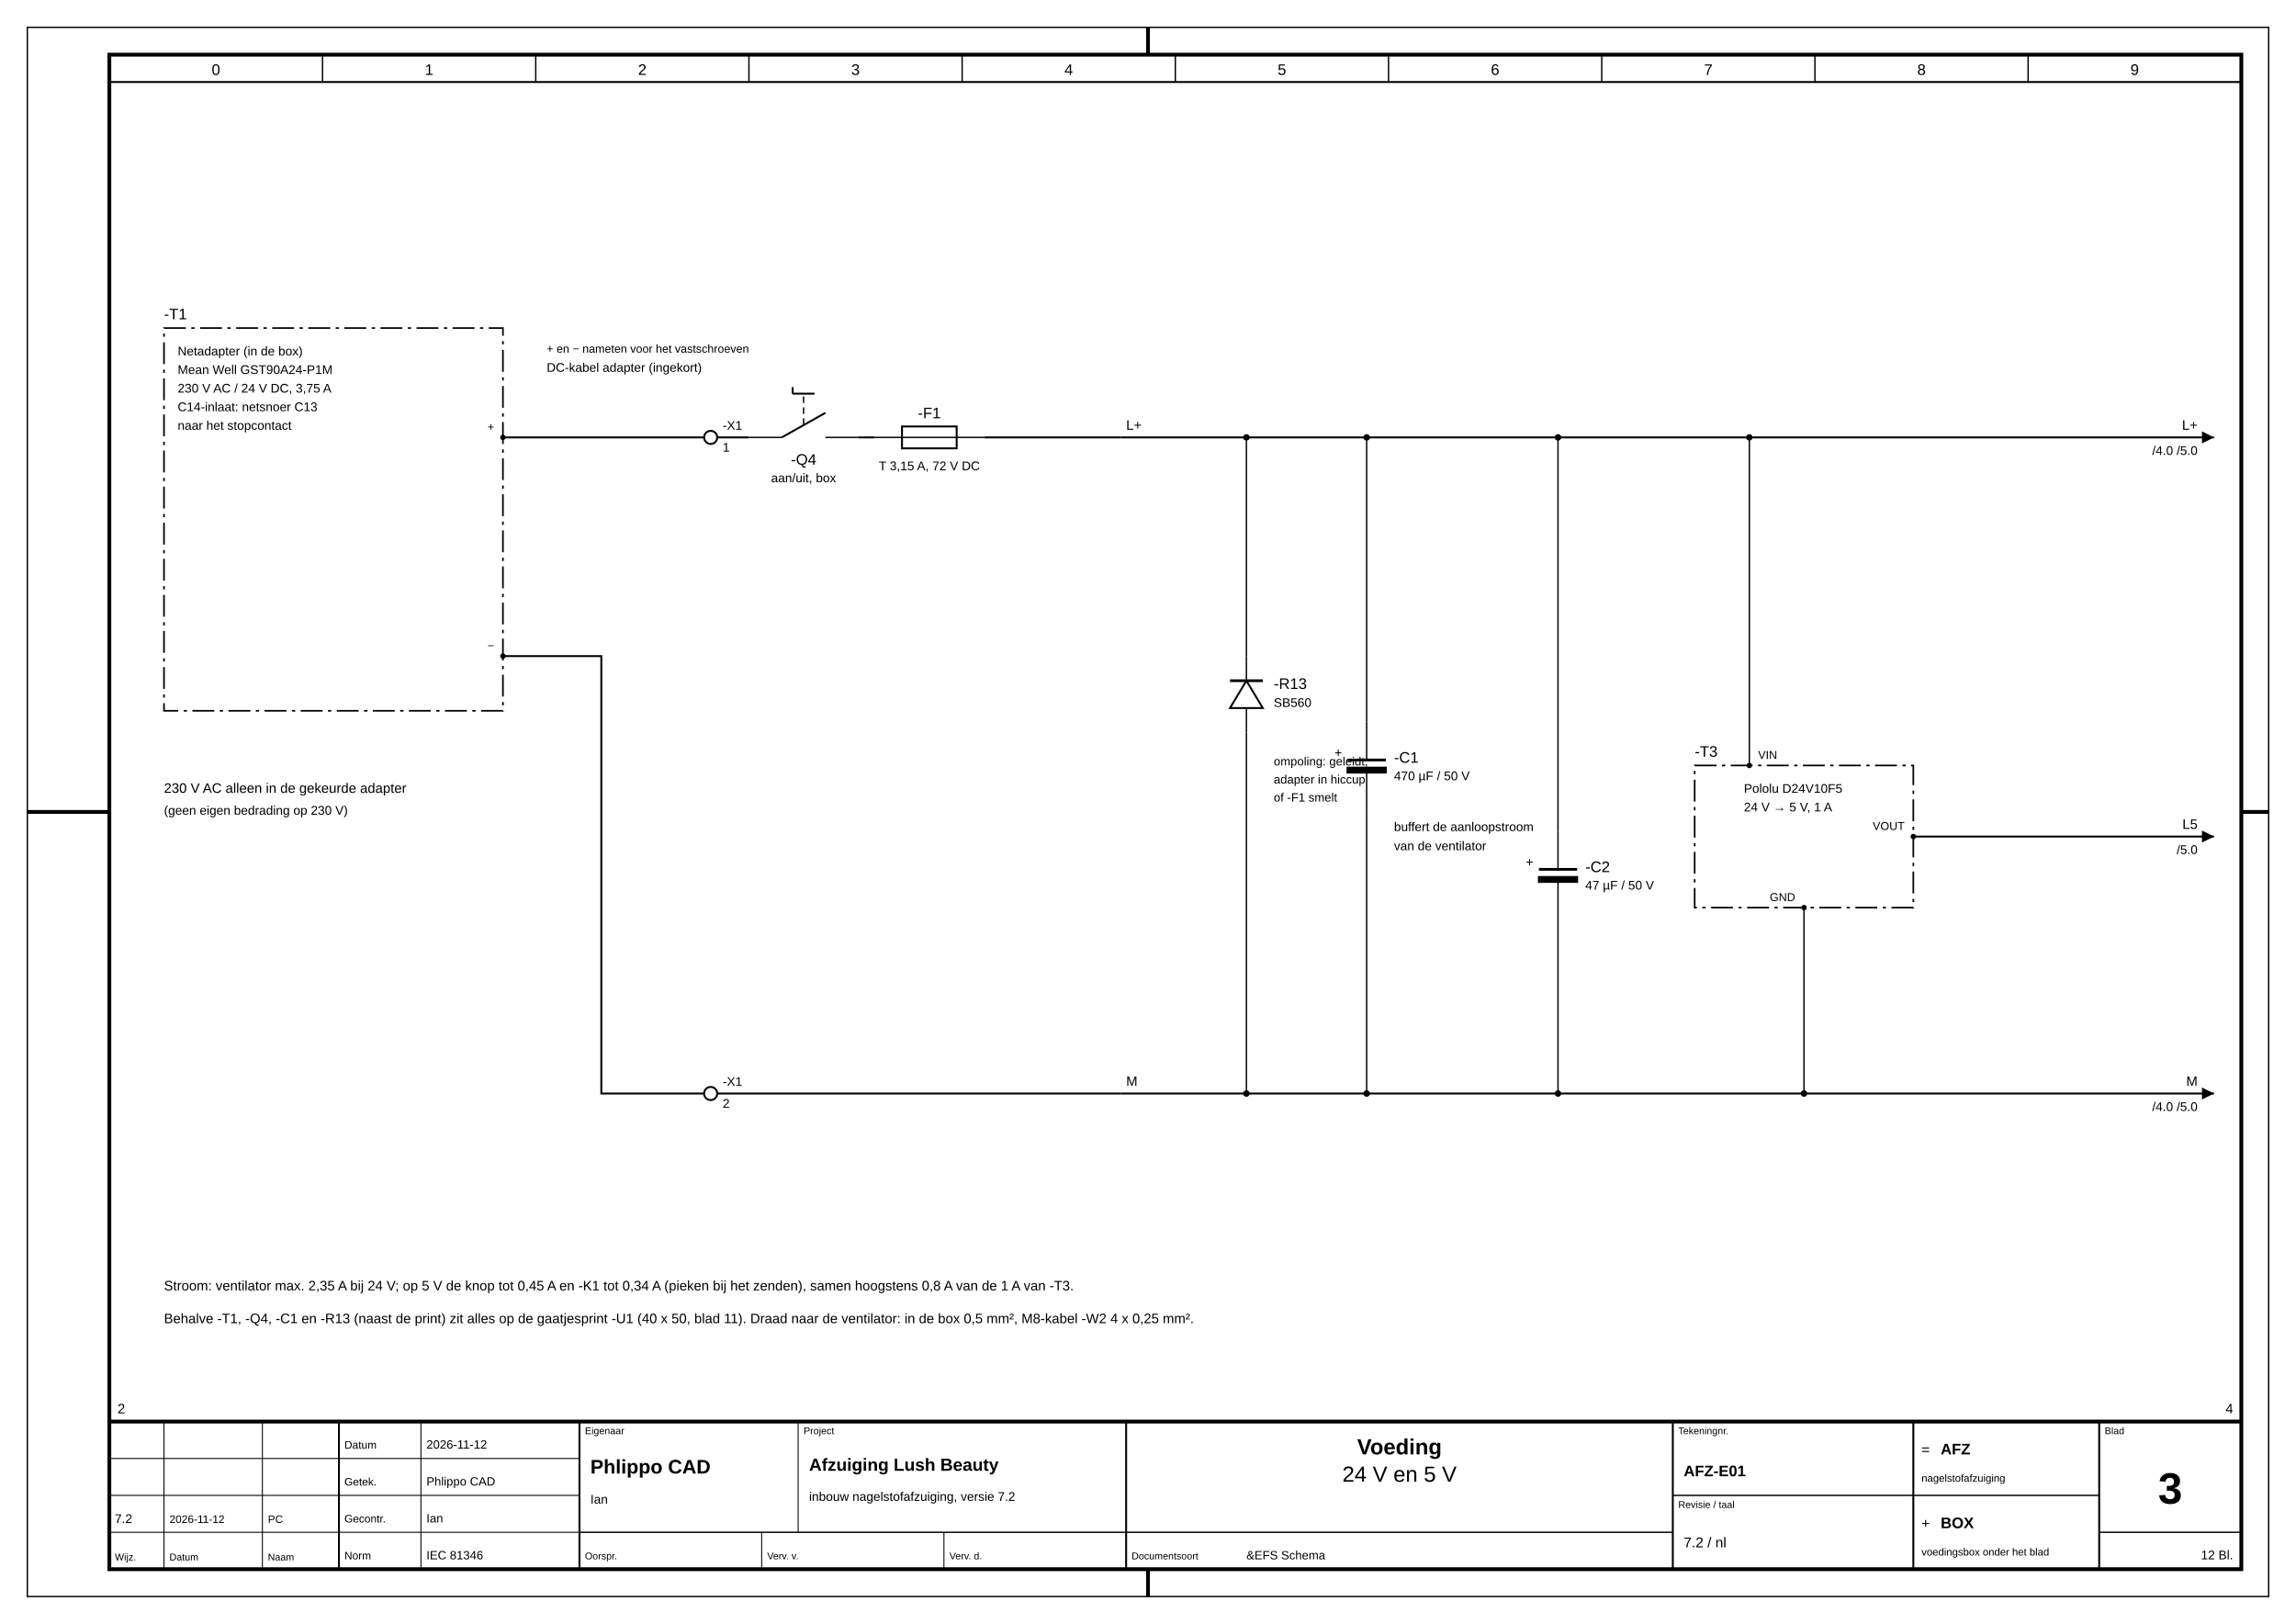
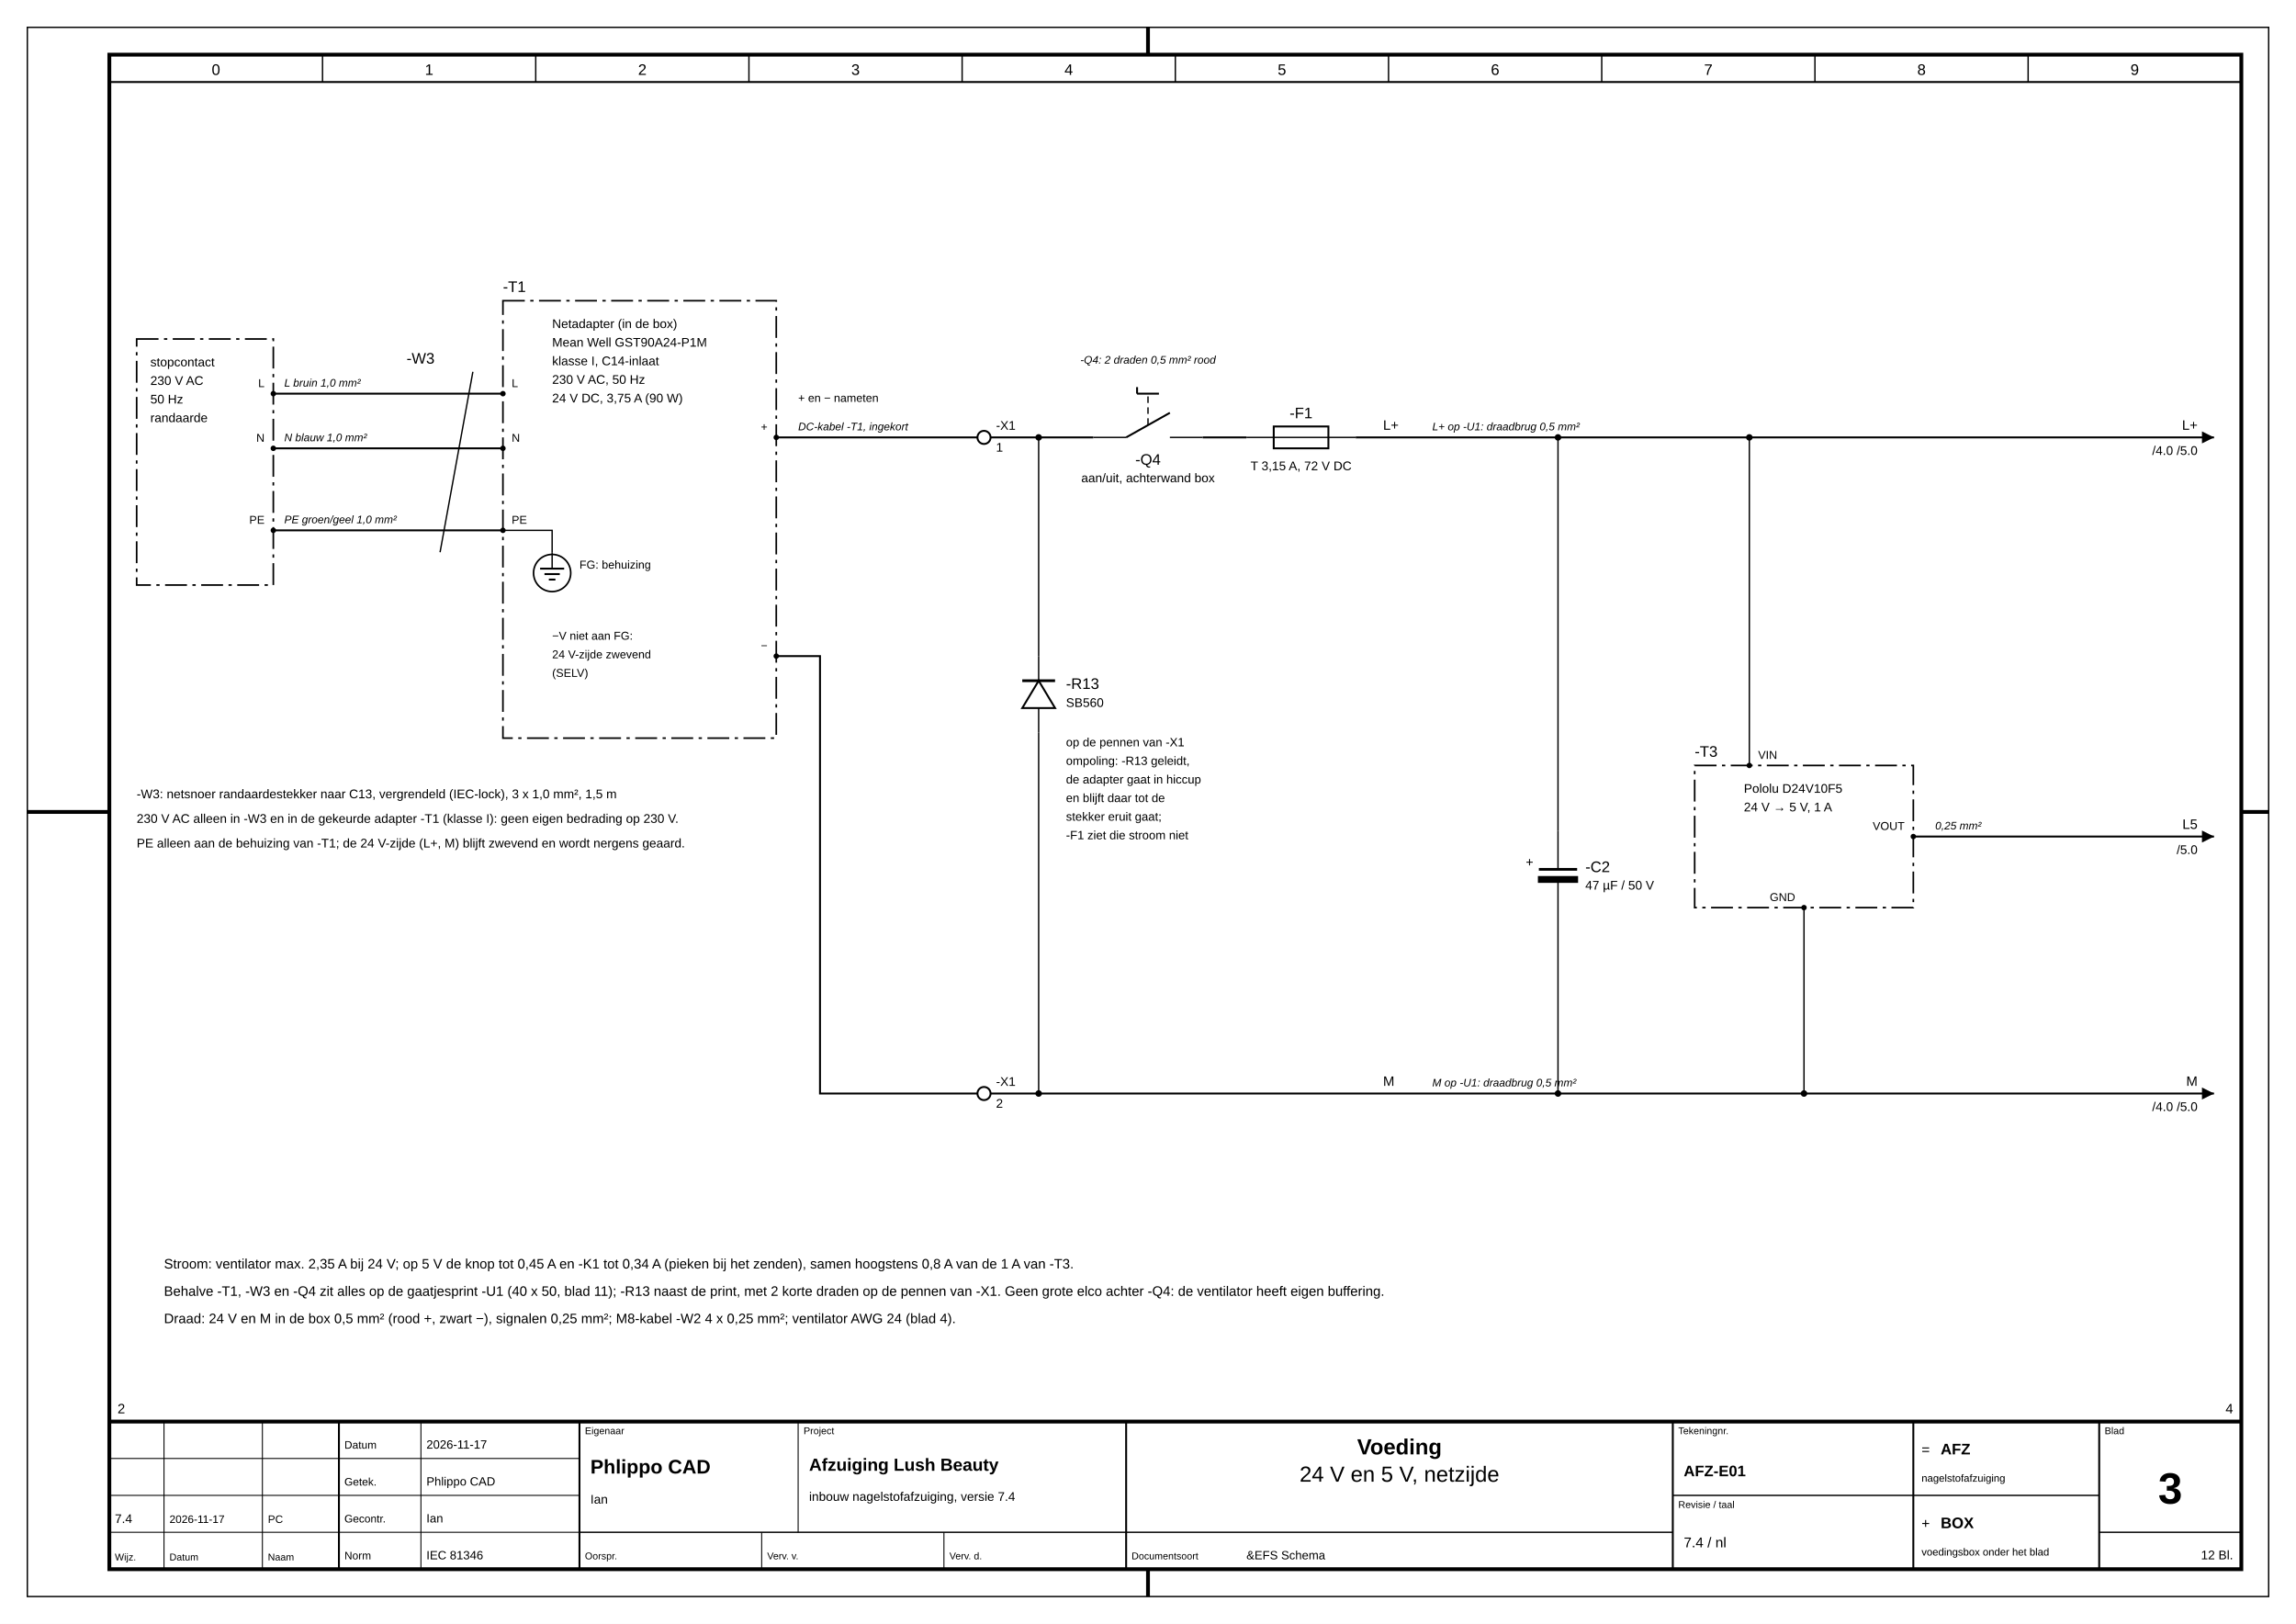
<svg xmlns="http://www.w3.org/2000/svg" viewBox="0 0 420 297" width="420mm" height="297mm" font-family="Arial, Helvetica, sans-serif">
  <rect width="420" height="297" fill="#fff" />
  <rect x="5" y="5" width="410" height="287" fill="none" stroke="#000" stroke-width="0.25" />
  <rect x="20" y="10" width="390" height="277" fill="none" stroke="#000" stroke-width="0.7" />
  <polyline points="210,5 210,10" fill="none" stroke="#000" stroke-width="0.7" />
  <polyline points="210,287 210,292" fill="none" stroke="#000" stroke-width="0.7" />
  <polyline points="5,148.5 20,148.5" fill="none" stroke="#000" stroke-width="0.7" />
  <polyline points="410,148.5 415,148.5" fill="none" stroke="#000" stroke-width="0.7" />
  <polyline points="20,15 410,15" fill="none" stroke="#000" stroke-width="0.35" />
  <text x="39.5" y="13.7" font-size="2.8" text-anchor="middle" fill="#000">0</text>
  <polyline points="59,10 59,15" fill="none" stroke="#000" stroke-width="0.25" />
  <text x="78.5" y="13.7" font-size="2.8" text-anchor="middle" fill="#000">1</text>
  <polyline points="98,10 98,15" fill="none" stroke="#000" stroke-width="0.25" />
  <text x="117.5" y="13.7" font-size="2.8" text-anchor="middle" fill="#000">2</text>
  <polyline points="137,10 137,15" fill="none" stroke="#000" stroke-width="0.25" />
  <text x="156.5" y="13.7" font-size="2.8" text-anchor="middle" fill="#000">3</text>
  <polyline points="176,10 176,15" fill="none" stroke="#000" stroke-width="0.25" />
  <text x="195.5" y="13.7" font-size="2.8" text-anchor="middle" fill="#000">4</text>
  <polyline points="215,10 215,15" fill="none" stroke="#000" stroke-width="0.25" />
  <text x="234.5" y="13.7" font-size="2.8" text-anchor="middle" fill="#000">5</text>
  <polyline points="254,10 254,15" fill="none" stroke="#000" stroke-width="0.25" />
  <text x="273.5" y="13.7" font-size="2.8" text-anchor="middle" fill="#000">6</text>
  <polyline points="293,10 293,15" fill="none" stroke="#000" stroke-width="0.25" />
  <text x="312.5" y="13.7" font-size="2.8" text-anchor="middle" fill="#000">7</text>
  <polyline points="332,10 332,15" fill="none" stroke="#000" stroke-width="0.25" />
  <text x="351.5" y="13.7" font-size="2.8" text-anchor="middle" fill="#000">8</text>
  <polyline points="371,10 371,15" fill="none" stroke="#000" stroke-width="0.25" />
  <text x="390.5" y="13.7" font-size="2.8" text-anchor="middle" fill="#000">9</text>
  <text x="21.5" y="258.5" font-size="2.5" text-anchor="start" fill="#000">2</text>
  <text x="408.5" y="258.5" font-size="2.5" text-anchor="end" fill="#000">4</text>
  <polyline points="20,260 410,260" fill="none" stroke="#000" stroke-width="0.7" />
  <polyline points="20,266.75 62,266.75" fill="none" stroke="#000" stroke-width="0.18" />
  <polyline points="20,273.5 62,273.5" fill="none" stroke="#000" stroke-width="0.18" />
  <polyline points="20,280.25 62,280.25" fill="none" stroke="#000" stroke-width="0.18" />
  <polyline points="30,260 30,287" fill="none" stroke="#000" stroke-width="0.18" />
  <polyline points="48,260 48,287" fill="none" stroke="#000" stroke-width="0.18" />
  <text x="21" y="285.4" font-size="1.8" text-anchor="start" fill="#000">Wijz.</text>
  <text x="31" y="285.4" font-size="1.8" text-anchor="start" fill="#000">Datum</text>
  <text x="49" y="285.4" font-size="1.8" text-anchor="start" fill="#000">Naam</text>
-   <text x="21" y="278.55" font-size="2.3" text-anchor="start" fill="#000">7.2</text>
-   <text x="31" y="278.55" font-size="2" text-anchor="start" fill="#000">2026-11-12</text>
+   <text x="21" y="278.55" font-size="2.3" text-anchor="start" fill="#000">7.4</text>
+   <text x="31" y="278.55" font-size="2" text-anchor="start" fill="#000">2026-11-17</text>
  <text x="49" y="278.55" font-size="2" text-anchor="start" fill="#000">PC</text>
  <polyline points="62,260 62,287" fill="none" stroke="#000" stroke-width="0.35" />
  <polyline points="62,266.75 106,266.75" fill="none" stroke="#000" stroke-width="0.18" />
  <polyline points="62,273.5 106,273.5" fill="none" stroke="#000" stroke-width="0.18" />
  <polyline points="62,280.25 106,280.25" fill="none" stroke="#000" stroke-width="0.18" />
  <polyline points="77,260 77,287" fill="none" stroke="#000" stroke-width="0.18" />
  <text x="63" y="264.95" font-size="2" text-anchor="start" fill="#000">Datum</text>
-   <text x="78" y="264.95" font-size="2.2" text-anchor="start" fill="#000">2026-11-12</text>
+   <text x="78" y="264.95" font-size="2.2" text-anchor="start" fill="#000">2026-11-17</text>
  <text x="63" y="271.7" font-size="2" text-anchor="start" fill="#000">Getek.</text>
  <text x="78" y="271.7" font-size="2.2" text-anchor="start" fill="#000">Phlippo CAD</text>
  <text x="63" y="278.45" font-size="2" text-anchor="start" fill="#000">Gecontr.</text>
  <text x="78" y="278.45" font-size="2.2" text-anchor="start" fill="#000">Ian</text>
  <text x="63" y="285.2" font-size="2" text-anchor="start" fill="#000">Norm</text>
  <text x="78" y="285.2" font-size="2.2" text-anchor="start" fill="#000">IEC 81346</text>
  <polyline points="106,260 106,287" fill="none" stroke="#000" stroke-width="0.35" />
  <polyline points="106,280.25 206,280.25" fill="none" stroke="#000" stroke-width="0.25" />
  <polyline points="146,260 146,280.25" fill="none" stroke="#000" stroke-width="0.18" />
  <text x="107" y="262.3" font-size="1.8" text-anchor="start" fill="#000">Eigenaar</text>
  <text x="108" y="269.5" font-size="3.6" text-anchor="start" fill="#000" font-weight="700">Phlippo CAD</text>
  <text x="108" y="275" font-size="2.3" text-anchor="start" fill="#000">Ian</text>
  <text x="147" y="262.3" font-size="1.8" text-anchor="start" fill="#000">Project</text>
  <text x="148" y="269" font-size="3.2" text-anchor="start" fill="#000" font-weight="700">Afzuiging Lush Beauty</text>
-   <text x="148" y="274.5" font-size="2.3" text-anchor="start" fill="#000">inbouw nagelstofafzuiging, versie 7.2</text>
+   <text x="148" y="274.5" font-size="2.3" text-anchor="start" fill="#000">inbouw nagelstofafzuiging, versie 7.4</text>
  <text x="107" y="285.2" font-size="1.8" text-anchor="start" fill="#000">Oorspr.</text>
  <text x="118" y="285.2" font-size="2" text-anchor="start" fill="#000" />
  <polyline points="139.33,280.25 139.33,287" fill="none" stroke="#000" stroke-width="0.18" />
  <text x="140.33" y="285.2" font-size="1.8" text-anchor="start" fill="#000">Verv. v.</text>
  <text x="151.33" y="285.2" font-size="2" text-anchor="start" fill="#000" />
  <polyline points="172.67,280.25 172.67,287" fill="none" stroke="#000" stroke-width="0.18" />
  <text x="173.67" y="285.2" font-size="1.8" text-anchor="start" fill="#000">Verv. d.</text>
  <text x="184.67" y="285.2" font-size="2" text-anchor="start" fill="#000" />
  <polyline points="206,260 206,287" fill="none" stroke="#000" stroke-width="0.35" />
  <polyline points="206,280.25 306,280.25" fill="none" stroke="#000" stroke-width="0.25" />
  <text x="256" y="266" font-size="4" text-anchor="middle" fill="#000" font-weight="700">Voeding</text>
-   <text x="256" y="271" font-size="4" text-anchor="middle" fill="#000">24 V en 5 V</text>
+   <text x="256" y="271" font-size="4" text-anchor="middle" fill="#000">24 V en 5 V, netzijde</text>
  <text x="207" y="285.2" font-size="1.8" text-anchor="start" fill="#000">Documentsoort</text>
  <text x="228" y="285.2" font-size="2.2" text-anchor="start" fill="#000">&amp;EFS  Schema</text>
  <polyline points="306,260 306,287" fill="none" stroke="#000" stroke-width="0.35" />
  <polyline points="306,273.5 350,273.5" fill="none" stroke="#000" stroke-width="0.25" />
  <text x="307" y="262.3" font-size="1.8" text-anchor="start" fill="#000">Tekeningnr.</text>
  <text x="308" y="270" font-size="2.8" text-anchor="start" fill="#000" font-weight="700">AFZ-E01</text>
  <text x="307" y="275.8" font-size="1.8" text-anchor="start" fill="#000">Revisie / taal</text>
-   <text x="308" y="283" font-size="2.6" text-anchor="start" fill="#000">7.2 / nl</text>
+   <text x="308" y="283" font-size="2.6" text-anchor="start" fill="#000">7.4 / nl</text>
  <polyline points="350,260 350,287" fill="none" stroke="#000" stroke-width="0.35" />
  <polyline points="350,273.5 384,273.5" fill="none" stroke="#000" stroke-width="0.25" />
  <text x="351.5" y="266" font-size="2.6" text-anchor="start" fill="#000">=</text>
  <text x="355" y="266" font-size="2.8" text-anchor="start" fill="#000" font-weight="700">AFZ</text>
  <text x="351.5" y="271" font-size="1.9" text-anchor="start" fill="#000">nagelstofafzuiging</text>
  <text x="351.5" y="279.5" font-size="2.6" text-anchor="start" fill="#000">+</text>
  <text x="355" y="279.5" font-size="2.8" text-anchor="start" fill="#000" font-weight="700">BOX</text>
  <text x="351.5" y="284.5" font-size="1.9" text-anchor="start" fill="#000">voedingsbox onder het blad</text>
  <polyline points="384,260 384,287" fill="none" stroke="#000" stroke-width="0.35" />
  <polyline points="384,280.25 410,280.25" fill="none" stroke="#000" stroke-width="0.25" />
  <text x="385" y="262.3" font-size="1.8" text-anchor="start" fill="#000">Blad</text>
  <text x="397" y="275" font-size="8" text-anchor="middle" fill="#000" font-weight="700">3</text>
  <text x="408.5" y="285.2" font-size="2.3" text-anchor="end" fill="#000">12 Bl.</text>
-   <rect x="30" y="60" width="62" height="70" fill="none" stroke="#000" stroke-width="0.3" stroke-dasharray="4 1 0.6 1" />
-   <text x="30" y="58.4" font-size="2.8" text-anchor="start" fill="#000">-T1</text>
-   <text x="32.5" y="65" font-size="2.3" text-anchor="start" fill="#000">Netadapter (in de box)</text>
-   <text x="32.5" y="68.4" font-size="2.3" text-anchor="start" fill="#000">Mean Well GST90A24-P1M</text>
-   <text x="32.5" y="71.8" font-size="2.3" text-anchor="start" fill="#000">230 V AC / 24 V DC, 3,75 A</text>
-   <text x="32.5" y="75.2" font-size="2.3" text-anchor="start" fill="#000">C14-inlaat: netsnoer C13</text>
-   <text x="32.5" y="78.6" font-size="2.3" text-anchor="start" fill="#000">naar het stopcontact</text>
-   <circle cx="92" cy="80" r="0.5" fill="#000" />
-   <text x="90.4" y="78.8" font-size="2.1" text-anchor="end" fill="#000">+</text>
-   <circle cx="92" cy="120" r="0.5" fill="#000" />
-   <text x="90.4" y="118.8" font-size="2.1" text-anchor="end" fill="#000">−</text>
-   <text x="30" y="145" font-size="2.5" text-anchor="start" fill="#000">230 V AC alleen in de gekeurde adapter</text>
-   <text x="30" y="149" font-size="2.3" text-anchor="start" fill="#000">(geen eigen bedrading op 230 V)</text>
-   <polyline points="92,80 128.8,80" fill="none" stroke="#000" stroke-width="0.35" />
-   <polyline points="92,120 110,120 110,200 128.8,200" fill="none" stroke="#000" stroke-width="0.35" />
-   <circle cx="130" cy="80" r="1.2" fill="#fff" stroke="#000" stroke-width="0.35" />
-   <text x="132.2" y="78.6" font-size="2.3" text-anchor="start" fill="#000">-X1</text>
-   <text x="132.2" y="82.6" font-size="2.3" text-anchor="start" fill="#000">1</text>
-   <circle cx="130" cy="200" r="1.2" fill="#fff" stroke="#000" stroke-width="0.35" />
-   <text x="132.2" y="198.6" font-size="2.3" text-anchor="start" fill="#000">-X1</text>
-   <text x="132.2" y="202.6" font-size="2.3" text-anchor="start" fill="#000">2</text>
-   <text x="100" y="68" font-size="2.3" text-anchor="start" fill="#000">DC-kabel adapter (ingekort)</text>
-   <polyline points="131.2,80 137,80" fill="none" stroke="#000" stroke-width="0.35" />
-   <polyline points="137,80 143,80" fill="none" stroke="#000" stroke-width="0.25" />
-   <polyline points="143,80 151,75.5" fill="none" stroke="#000" stroke-width="0.35" />
-   <polyline points="151,80 157,80" fill="none" stroke="#000" stroke-width="0.25" />
-   <polyline points="147,77.7 147,72" fill="none" stroke="#000" stroke-width="0.25" stroke-dasharray="1.2 0.8" />
-   <polyline points="145,72 149,72" fill="none" stroke="#000" stroke-width="0.35" />
-   <polyline points="145,72 145,70.8" fill="none" stroke="#000" stroke-width="0.35" />
-   <text x="147" y="85" font-size="2.8" text-anchor="middle" fill="#000">-Q4</text>
-   <text x="147" y="88.2" font-size="2.3" text-anchor="middle" fill="#000">aan/uit, box</text>
-   <polyline points="157,80 160,80" fill="none" stroke="#000" stroke-width="0.35" />
-   <polyline points="160,80 165,80" fill="none" stroke="#000" stroke-width="0.25" />
-   <rect x="165" y="78" width="10" height="4" fill="none" stroke="#000" stroke-width="0.35" />
-   <polyline points="165,80 175,80" fill="none" stroke="#000" stroke-width="0.25" />
-   <polyline points="175,80 180,80" fill="none" stroke="#000" stroke-width="0.25" />
-   <text x="170" y="76.5" font-size="2.8" text-anchor="middle" fill="#000">-F1</text>
-   <text x="170" y="86" font-size="2.3" text-anchor="middle" fill="#000">T 3,15 A, 72 V DC</text>
-   <polyline points="180,80 205,80" fill="none" stroke="#000" stroke-width="0.35" />
-   <polyline points="131.2,200 205,200" fill="none" stroke="#000" stroke-width="0.35" />
-   <polyline points="205,80 405,80" fill="none" stroke="#000" stroke-width="0.35" />
-   <text x="206" y="78.6" font-size="2.5" text-anchor="start" fill="#000">L+</text>
+   <rect x="25" y="62" width="25" height="45" fill="none" stroke="#000" stroke-width="0.3" stroke-dasharray="4 1 0.6 1" />
+   <text x="25" y="60.4" font-size="2.8" text-anchor="start" fill="#000" />
+   <text x="27.5" y="67" font-size="2.3" text-anchor="start" fill="#000">stopcontact</text>
+   <text x="27.5" y="70.4" font-size="2.3" text-anchor="start" fill="#000">230 V AC</text>
+   <text x="27.5" y="73.8" font-size="2.3" text-anchor="start" fill="#000">50 Hz</text>
+   <text x="27.5" y="77.2" font-size="2.3" text-anchor="start" fill="#000">randaarde</text>
+   <circle cx="50" cy="72" r="0.5" fill="#000" />
+   <text x="48.4" y="70.8" font-size="2.1" text-anchor="end" fill="#000">L</text>
+   <circle cx="50" cy="82" r="0.5" fill="#000" />
+   <text x="48.4" y="80.8" font-size="2.1" text-anchor="end" fill="#000">N</text>
+   <circle cx="50" cy="97" r="0.5" fill="#000" />
+   <text x="48.4" y="95.8" font-size="2.1" text-anchor="end" fill="#000">PE</text>
+   <polyline points="50,72 92,72" fill="none" stroke="#000" stroke-width="0.35" />
+   <text x="52" y="70.7" font-size="2" text-anchor="start" fill="#000" font-style="italic">L  bruin  1,0 mm²</text>
+   <polyline points="50,82 92,82" fill="none" stroke="#000" stroke-width="0.35" />
+   <text x="52" y="80.7" font-size="2" text-anchor="start" fill="#000" font-style="italic">N  blauw  1,0 mm²</text>
+   <polyline points="50,97 92,97" fill="none" stroke="#000" stroke-width="0.35" />
+   <text x="52" y="95.7" font-size="2" text-anchor="start" fill="#000" font-style="italic">PE  groen/geel  1,0 mm²</text>
+   <polyline points="80.5,101 86.5,68" fill="none" stroke="#000" stroke-width="0.25" />
+   <text x="79.5" y="66.5" font-size="2.8" text-anchor="end" fill="#000">-W3</text>
+   <rect x="92" y="55" width="50" height="80" fill="none" stroke="#000" stroke-width="0.3" stroke-dasharray="4 1 0.6 1" />
+   <text x="92" y="53.4" font-size="2.8" text-anchor="start" fill="#000">-T1</text>
+   <text x="101" y="60" font-size="2.3" text-anchor="start" fill="#000">Netadapter (in de box)</text>
+   <text x="101" y="63.4" font-size="2.3" text-anchor="start" fill="#000">Mean Well GST90A24-P1M</text>
+   <text x="101" y="66.8" font-size="2.3" text-anchor="start" fill="#000">klasse I, C14-inlaat</text>
+   <text x="101" y="70.2" font-size="2.3" text-anchor="start" fill="#000">230 V AC, 50 Hz</text>
+   <text x="101" y="73.6" font-size="2.3" text-anchor="start" fill="#000">24 V DC, 3,75 A (90 W)</text>
+   <circle cx="92" cy="72" r="0.5" fill="#000" />
+   <text x="93.6" y="70.8" font-size="2.1" text-anchor="start" fill="#000">L</text>
+   <circle cx="92" cy="82" r="0.5" fill="#000" />
+   <text x="93.6" y="80.8" font-size="2.1" text-anchor="start" fill="#000">N</text>
+   <circle cx="92" cy="97" r="0.5" fill="#000" />
+   <text x="93.6" y="95.8" font-size="2.1" text-anchor="start" fill="#000">PE</text>
+   <circle cx="142" cy="80" r="0.5" fill="#000" />
+   <text x="140.4" y="78.8" font-size="2.1" text-anchor="end" fill="#000">+</text>
+   <circle cx="142" cy="120" r="0.5" fill="#000" />
+   <text x="140.4" y="118.8" font-size="2.1" text-anchor="end" fill="#000">−</text>
+   <polyline points="92,97 101,97 101,101" fill="none" stroke="#000" stroke-width="0.25" />
+   <polyline points="101,101 101,104" fill="none" stroke="#000" stroke-width="0.25" />
+   <polyline points="98.8,104 103.2,104" fill="none" stroke="#000" stroke-width="0.35" />
+   <polyline points="99.6,105 102.4,105" fill="none" stroke="#000" stroke-width="0.35" />
+   <polyline points="100.4,106 101.6,106" fill="none" stroke="#000" stroke-width="0.35" />
+   <circle cx="101" cy="104.8" r="3.4" fill="none" stroke="#000" stroke-width="0.3" />
+   <text x="106" y="104" font-size="2.1" text-anchor="start" fill="#000">FG: behuizing</text>
+   <text x="101" y="117" font-size="2.1" text-anchor="start" fill="#000">−V niet aan FG:</text>
+   <text x="101" y="120.4" font-size="2.1" text-anchor="start" fill="#000">24 V-zijde zwevend</text>
+   <text x="101" y="123.8" font-size="2.1" text-anchor="start" fill="#000">(SELV)</text>
+   <text x="25" y="146" font-size="2.3" text-anchor="start" fill="#000">-W3: netsnoer randaardestekker naar C13, vergrendeld (IEC-lock), 3 x 1,0 mm², 1,5 m</text>
+   <text x="25" y="150.5" font-size="2.3" text-anchor="start" fill="#000">230 V AC alleen in -W3 en in de gekeurde adapter -T1 (klasse I): geen eigen bedrading op 230 V.</text>
+   <text x="25" y="155" font-size="2.3" text-anchor="start" fill="#000">PE alleen aan de behuizing van -T1; de 24 V-zijde (L+, M) blijft zwevend en wordt nergens geaard.</text>
+   <polyline points="142,80 178.8,80" fill="none" stroke="#000" stroke-width="0.35" />
+   <polyline points="142,120 150,120 150,200 178.8,200" fill="none" stroke="#000" stroke-width="0.35" />
+   <text x="146" y="73.5" font-size="2.1" text-anchor="start" fill="#000">+ en − nameten</text>
+   <text x="146" y="78.7" font-size="2" text-anchor="start" fill="#000" font-style="italic">DC-kabel -T1, ingekort</text>
+   <circle cx="180" cy="80" r="1.2" fill="#fff" stroke="#000" stroke-width="0.35" />
+   <text x="182.2" y="78.6" font-size="2.3" text-anchor="start" fill="#000">-X1</text>
+   <text x="182.2" y="82.6" font-size="2.3" text-anchor="start" fill="#000">1</text>
+   <circle cx="180" cy="200" r="1.2" fill="#fff" stroke="#000" stroke-width="0.35" />
+   <text x="182.2" y="198.6" font-size="2.3" text-anchor="start" fill="#000">-X1</text>
+   <text x="182.2" y="202.6" font-size="2.3" text-anchor="start" fill="#000">2</text>
+   <polyline points="181.2,80 200,80" fill="none" stroke="#000" stroke-width="0.35" />
+   <circle cx="190" cy="80" r="0.6" fill="#000" />
+   <polyline points="190,80 190,120" fill="none" stroke="#000" stroke-width="0.25" />
+   <polyline points="190,120 190,124.5" fill="none" stroke="#000" stroke-width="0.25" />
+   <polyline points="187,124.5 193,124.5" fill="none" stroke="#000" stroke-width="0.5" />
+   <polygon points="190,124.5 187,129.5 193,129.5" fill="none" stroke="#000" stroke-width="0.35" />
+   <polyline points="190,129.5 190,134" fill="none" stroke="#000" stroke-width="0.25" />
+   <text x="195" y="126" font-size="2.8" text-anchor="start" fill="#000">-R13</text>
+   <text x="195" y="129.3" font-size="2.3" text-anchor="start" fill="#000">SB560</text>
+   <polyline points="190,134 190,200" fill="none" stroke="#000" stroke-width="0.25" />
+   <circle cx="190" cy="200" r="0.6" fill="#000" />
+   <text x="195" y="136.5" font-size="2.2" text-anchor="start" fill="#000">op de pennen van -X1</text>
+   <text x="195" y="139.9" font-size="2.2" text-anchor="start" fill="#000">ompoling: -R13 geleidt,</text>
+   <text x="195" y="143.3" font-size="2.2" text-anchor="start" fill="#000">de adapter gaat in hiccup</text>
+   <text x="195" y="146.7" font-size="2.2" text-anchor="start" fill="#000">en blijft daar tot de</text>
+   <text x="195" y="150.1" font-size="2.2" text-anchor="start" fill="#000">stekker eruit gaat;</text>
+   <text x="195" y="153.5" font-size="2.2" text-anchor="start" fill="#000">-F1 ziet die stroom niet</text>
+   <polyline points="200,80 206,80" fill="none" stroke="#000" stroke-width="0.25" />
+   <polyline points="206,80 214,75.5" fill="none" stroke="#000" stroke-width="0.35" />
+   <polyline points="214,80 220,80" fill="none" stroke="#000" stroke-width="0.25" />
+   <polyline points="210,77.7 210,72" fill="none" stroke="#000" stroke-width="0.25" stroke-dasharray="1.2 0.8" />
+   <polyline points="208,72 212,72" fill="none" stroke="#000" stroke-width="0.35" />
+   <polyline points="208,72 208,70.8" fill="none" stroke="#000" stroke-width="0.35" />
+   <text x="210" y="85" font-size="2.8" text-anchor="middle" fill="#000">-Q4</text>
+   <text x="210" y="88.2" font-size="2.3" text-anchor="middle" fill="#000">aan/uit, achterwand box</text>
+   <polyline points="220,80 228,80" fill="none" stroke="#000" stroke-width="0.35" />
+   <text x="210" y="66.5" font-size="2" text-anchor="middle" fill="#000" font-style="italic">-Q4: 2 draden 0,5 mm² rood</text>
+   <polyline points="228,80 233,80" fill="none" stroke="#000" stroke-width="0.25" />
+   <rect x="233" y="78" width="10" height="4" fill="none" stroke="#000" stroke-width="0.35" />
+   <polyline points="233,80 243,80" fill="none" stroke="#000" stroke-width="0.25" />
+   <polyline points="243,80 248,80" fill="none" stroke="#000" stroke-width="0.25" />
+   <text x="238" y="76.5" font-size="2.8" text-anchor="middle" fill="#000">-F1</text>
+   <text x="238" y="86" font-size="2.3" text-anchor="middle" fill="#000">T 3,15 A, 72 V DC</text>
+   <polyline points="248,80 252,80" fill="none" stroke="#000" stroke-width="0.35" />
+   <polyline points="181.2,200 252,200" fill="none" stroke="#000" stroke-width="0.35" />
+   <polyline points="252,80 405,80" fill="none" stroke="#000" stroke-width="0.35" />
+   <text x="253" y="78.6" font-size="2.5" text-anchor="start" fill="#000">L+</text>
  <polygon points="405,80 402.8,78.9 402.8,81.1" fill="#000" />
  <text x="402" y="78.6" font-size="2.5" text-anchor="end" fill="#000">L+</text>
  <text x="402" y="83.2" font-size="2.3" text-anchor="end" fill="#000">/4.0  /5.0</text>
-   <polyline points="205,200 405,200" fill="none" stroke="#000" stroke-width="0.35" />
-   <text x="206" y="198.6" font-size="2.5" text-anchor="start" fill="#000">M</text>
+   <polyline points="252,200 405,200" fill="none" stroke="#000" stroke-width="0.35" />
+   <text x="253" y="198.6" font-size="2.5" text-anchor="start" fill="#000">M</text>
  <polygon points="405,200 402.8,198.9 402.8,201.1" fill="#000" />
  <text x="402" y="198.6" font-size="2.5" text-anchor="end" fill="#000">M</text>
  <text x="402" y="203.2" font-size="2.3" text-anchor="end" fill="#000">/4.0  /5.0</text>
-   <circle cx="250" cy="80" r="0.6" fill="#000" />
-   <polyline points="250,80 250,132" fill="none" stroke="#000" stroke-width="0.25" />
-   <polyline points="250,132 250,139" fill="none" stroke="#000" stroke-width="0.25" />
-   <polyline points="246.5,139 253.5,139" fill="none" stroke="#000" stroke-width="0.5" />
-   <rect x="246.5" y="140.4" width="7" height="0.9" fill="#000" stroke="#000" stroke-width="0.35" />
-   <text x="245.5" y="138.5" font-size="2.4" text-anchor="end" fill="#000">+</text>
-   <polyline points="250,141.3 250,148" fill="none" stroke="#000" stroke-width="0.25" />
-   <text x="255" y="139.5" font-size="2.8" text-anchor="start" fill="#000">-C1</text>
-   <text x="255" y="142.7" font-size="2.3" text-anchor="start" fill="#000">470 µF / 50 V</text>
-   <polyline points="250,148 250,200" fill="none" stroke="#000" stroke-width="0.25" />
-   <circle cx="250" cy="200" r="0.6" fill="#000" />
-   <text x="255" y="152" font-size="2.3" text-anchor="start" fill="#000">buffert de aanloopstroom</text>
-   <text x="255" y="155.5" font-size="2.3" text-anchor="start" fill="#000">van de ventilator</text>
+   <text x="262" y="78.7" font-size="2" text-anchor="start" fill="#000" font-style="italic">L+ op -U1: draadbrug 0,5 mm²</text>
+   <text x="262" y="198.7" font-size="2" text-anchor="start" fill="#000" font-style="italic">M op -U1: draadbrug 0,5 mm²</text>
  <circle cx="285" cy="80" r="0.6" fill="#000" />
  <polyline points="285,80 285,152" fill="none" stroke="#000" stroke-width="0.25" />
  <polyline points="285,152 285,159" fill="none" stroke="#000" stroke-width="0.25" />
  <polyline points="281.5,159 288.5,159" fill="none" stroke="#000" stroke-width="0.5" />
  <rect x="281.5" y="160.4" width="7" height="0.9" fill="#000" stroke="#000" stroke-width="0.35" />
  <text x="280.5" y="158.5" font-size="2.4" text-anchor="end" fill="#000">+</text>
  <polyline points="285,161.3 285,168" fill="none" stroke="#000" stroke-width="0.25" />
  <text x="290" y="159.5" font-size="2.8" text-anchor="start" fill="#000">-C2</text>
  <text x="290" y="162.7" font-size="2.3" text-anchor="start" fill="#000">47 µF / 50 V</text>
  <polyline points="285,168 285,200" fill="none" stroke="#000" stroke-width="0.25" />
  <circle cx="285" cy="200" r="0.6" fill="#000" />
  <circle cx="320" cy="80" r="0.6" fill="#000" />
  <polyline points="320,80 320,140" fill="none" stroke="#000" stroke-width="0.25" />
  <rect x="310" y="140" width="40" height="26" fill="none" stroke="#000" stroke-width="0.3" stroke-dasharray="4 1 0.6 1" />
  <text x="310" y="138.4" font-size="2.8" text-anchor="start" fill="#000">-T3</text>
  <text x="319" y="145" font-size="2.3" text-anchor="start" fill="#000">Pololu D24V10F5</text>
  <text x="319" y="148.4" font-size="2.3" text-anchor="start" fill="#000">24 V → 5 V, 1 A</text>
  <circle cx="320" cy="140" r="0.5" fill="#000" />
  <text x="321.6" y="138.8" font-size="2.1" text-anchor="start" fill="#000">VIN</text>
  <circle cx="350" cy="153" r="0.5" fill="#000" />
  <text x="348.4" y="151.8" font-size="2.1" text-anchor="end" fill="#000">VOUT</text>
  <circle cx="330" cy="166" r="0.5" fill="#000" />
  <text x="328.4" y="164.8" font-size="2.1" text-anchor="end" fill="#000">GND</text>
  <polyline points="330,166 330,200" fill="none" stroke="#000" stroke-width="0.25" />
  <circle cx="330" cy="200" r="0.6" fill="#000" />
  <polyline points="350,153 405,153" fill="none" stroke="#000" stroke-width="0.35" />
  <polygon points="405,153 402.8,151.9 402.8,154.1" fill="#000" />
  <text x="402" y="151.6" font-size="2.5" text-anchor="end" fill="#000">L5</text>
  <text x="402" y="156.2" font-size="2.3" text-anchor="end" fill="#000">/5.0</text>
-   <circle cx="228" cy="80" r="0.6" fill="#000" />
-   <polyline points="228,80 228,120" fill="none" stroke="#000" stroke-width="0.25" />
-   <polyline points="228,120 228,124.5" fill="none" stroke="#000" stroke-width="0.25" />
-   <polyline points="225,124.5 231,124.5" fill="none" stroke="#000" stroke-width="0.5" />
-   <polygon points="228,124.5 225,129.5 231,129.5" fill="none" stroke="#000" stroke-width="0.35" />
-   <polyline points="228,129.5 228,134" fill="none" stroke="#000" stroke-width="0.25" />
-   <text x="233" y="126" font-size="2.8" text-anchor="start" fill="#000">-R13</text>
-   <text x="233" y="129.3" font-size="2.3" text-anchor="start" fill="#000">SB560</text>
-   <polyline points="228,134 228,200" fill="none" stroke="#000" stroke-width="0.25" />
-   <circle cx="228" cy="200" r="0.6" fill="#000" />
-   <text x="233" y="140" font-size="2.2" text-anchor="start" fill="#000">ompoling: geleidt,</text>
-   <text x="233" y="143.3" font-size="2.2" text-anchor="start" fill="#000">adapter in hiccup</text>
-   <text x="233" y="146.6" font-size="2.2" text-anchor="start" fill="#000">of -F1 smelt</text>
-   <text x="30" y="236" font-size="2.5" text-anchor="start" fill="#000">Stroom: ventilator max. 2,35 A bij 24 V; op 5 V de knop tot 0,45 A en -K1 tot 0,34 A (pieken bij het zenden), samen hoogstens 0,8 A van de 1 A van -T3.</text>
-   <text x="30" y="242" font-size="2.5" text-anchor="start" fill="#000">Behalve -T1, -Q4, -C1 en -R13 (naast de print) zit alles op de gaatjesprint -U1 (40 x 50, blad 11). Draad naar de ventilator: in de box 0,5 mm², M8-kabel -W2 4 x 0,25 mm².</text>
-   <text x="100" y="64.5" font-size="2.1" text-anchor="start" fill="#000">+ en − nameten voor het vastschroeven</text>
+   <text x="354" y="151.7" font-size="2" text-anchor="start" fill="#000" font-style="italic">0,25 mm²</text>
+   <text x="30" y="232" font-size="2.5" text-anchor="start" fill="#000">Stroom: ventilator max. 2,35 A bij 24 V; op 5 V de knop tot 0,45 A en -K1 tot 0,34 A (pieken bij het zenden), samen hoogstens 0,8 A van de 1 A van -T3.</text>
+   <text x="30" y="237" font-size="2.5" text-anchor="start" fill="#000">Behalve -T1, -W3 en -Q4 zit alles op de gaatjesprint -U1 (40 x 50, blad 11); -R13 naast de print, met 2 korte draden op de pennen van -X1. Geen grote elco achter -Q4: de ventilator heeft eigen buffering.</text>
+   <text x="30" y="242" font-size="2.5" text-anchor="start" fill="#000">Draad: 24 V en M in de box 0,5 mm² (rood +, zwart −), signalen 0,25 mm²; M8-kabel -W2 4 x 0,25 mm²; ventilator AWG 24 (blad 4).</text>
</svg>
